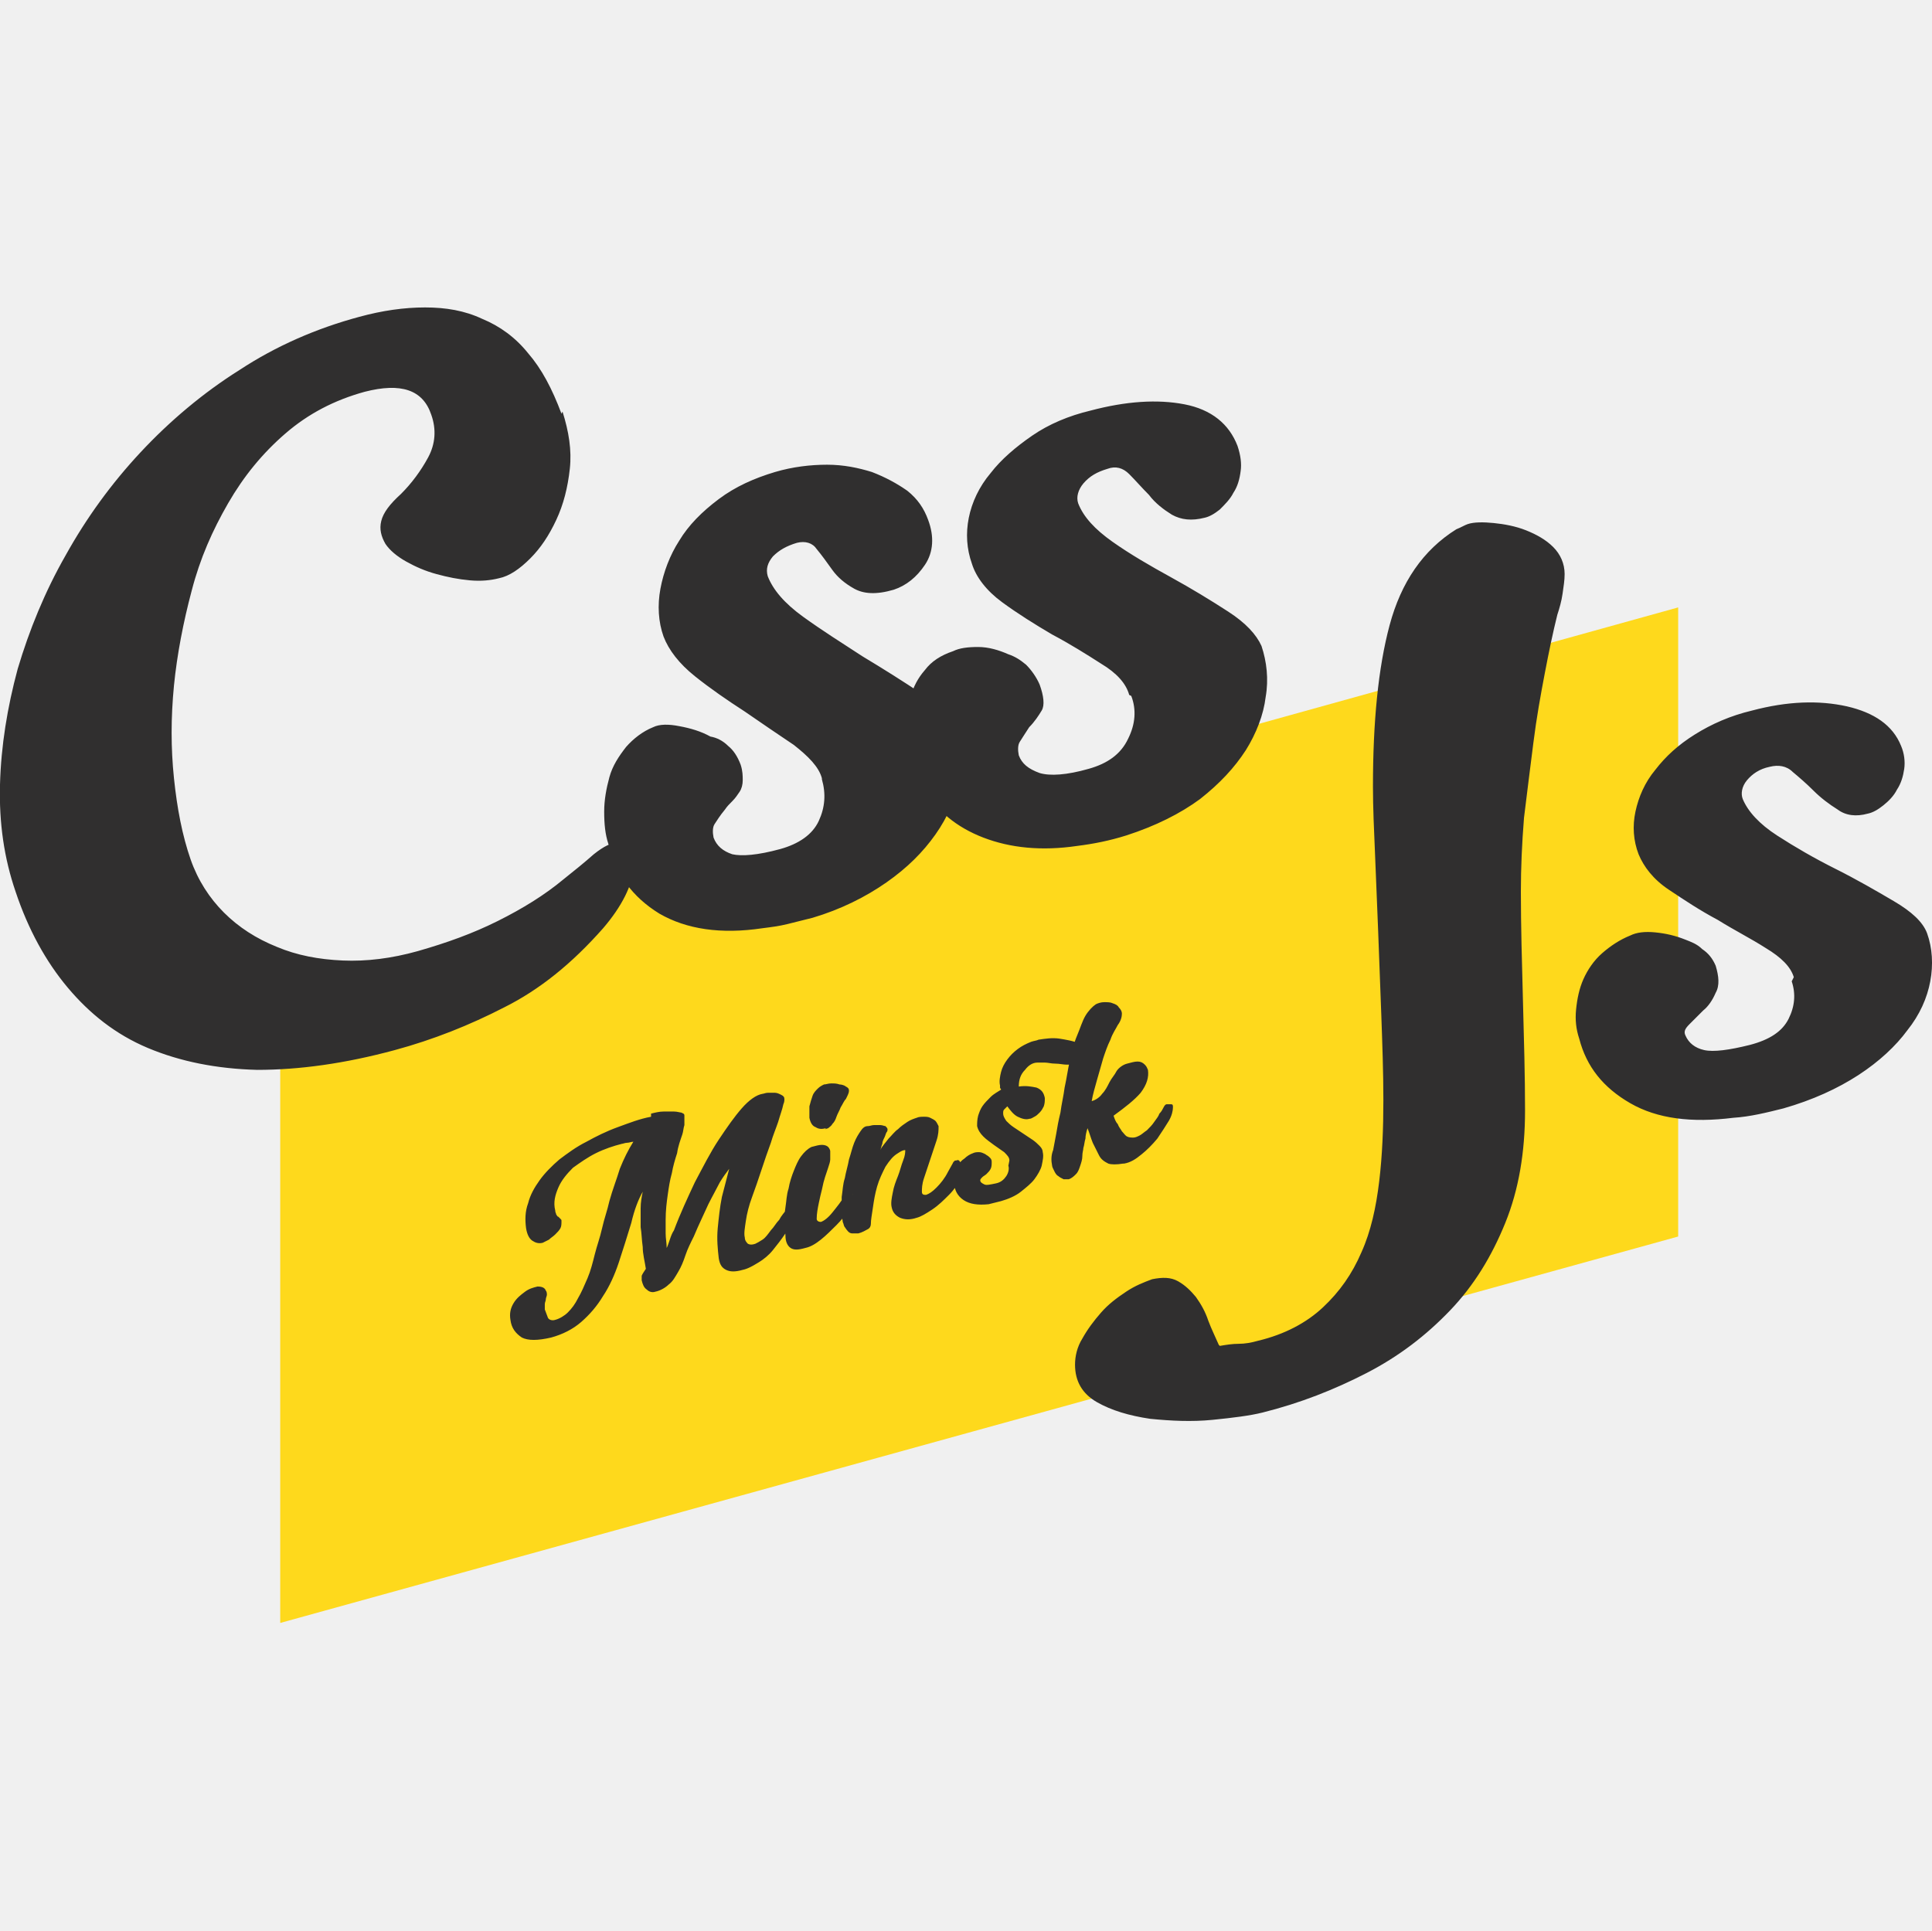
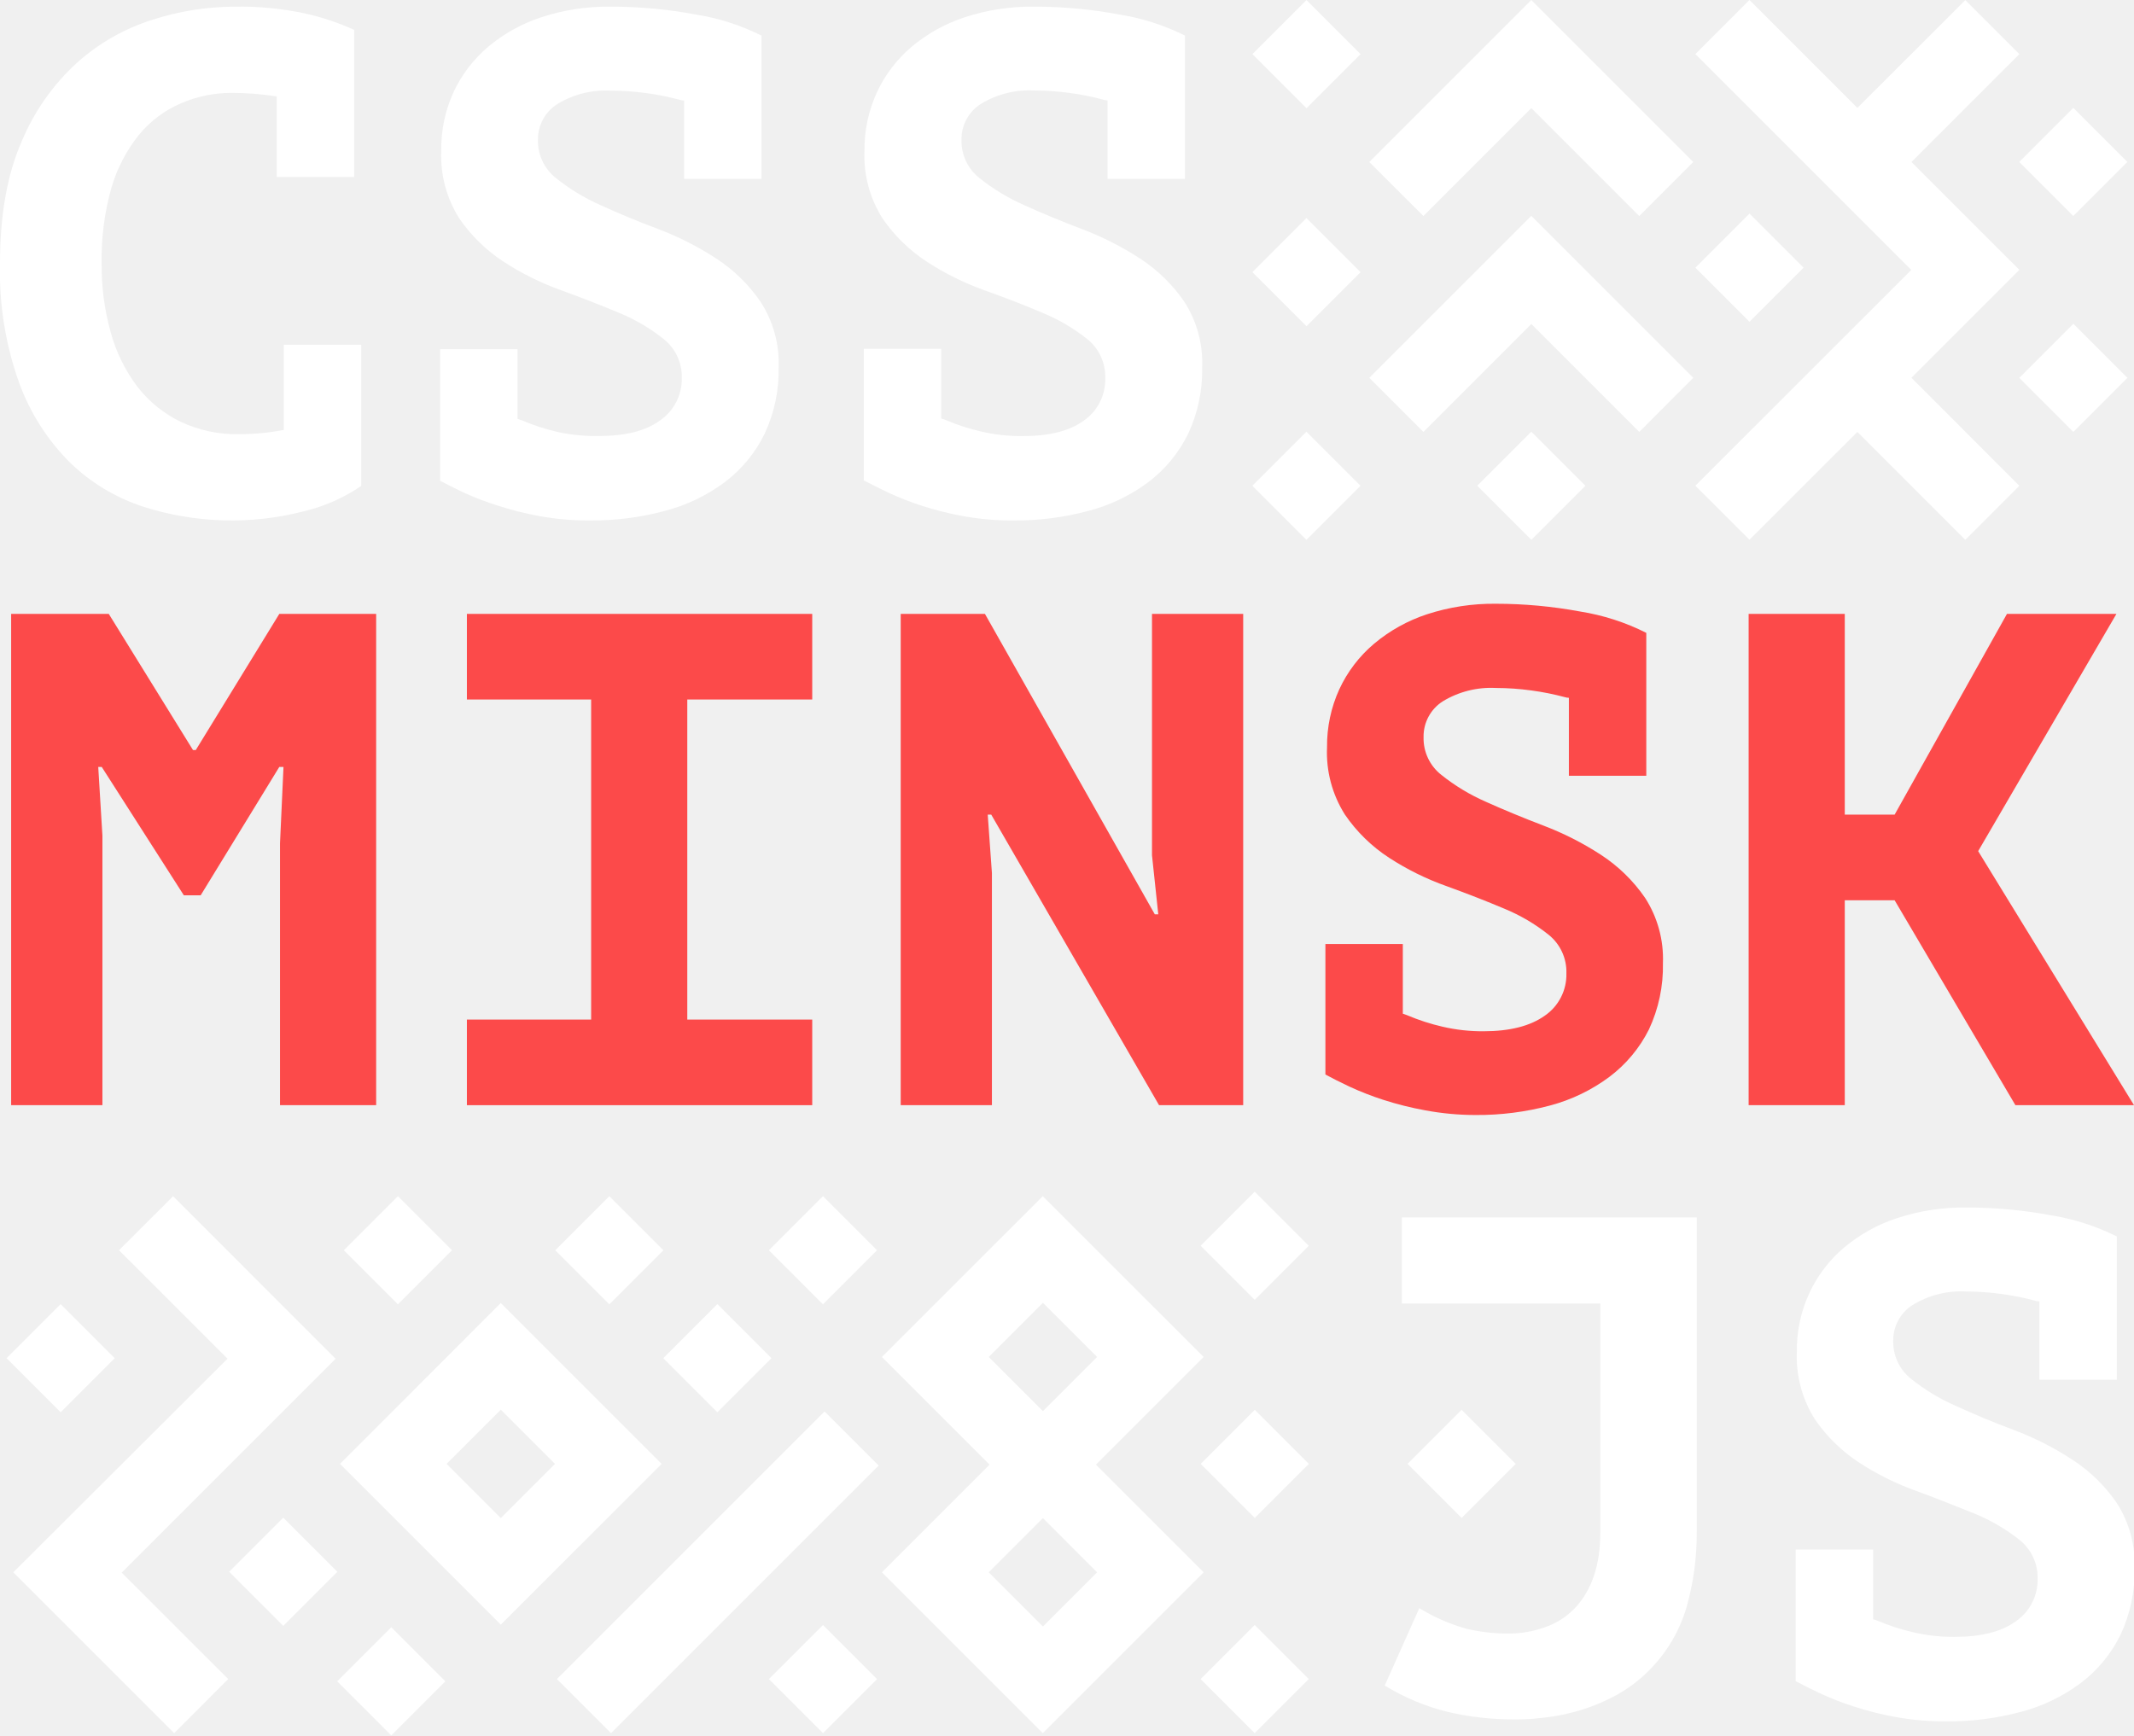
- <svg xmlns="http://www.w3.org/2000/svg" width="556.4" height="556" viewBox="0 0 556.4 378.9">
-   <path d="m81 198.3 93.6-26.1 6.6-8.4 7.2 4.5 294.9-81.9 0 181.2-402.6 111.3 0-180.9z" fill="#FED91C" />
-   <path d="m351.3 299.1c1.8-0.3 3.6-0.6 5.4-0.6 1.8 0 3.6-0.3 5.7-0.9 7.5-1.8 13.8-5.1 18.6-9.6 4.8-4.5 8.4-9.6 11.1-15.9 2.7-6 4.2-12.9 5.1-20.4 0.9-7.5 1.2-15.3 1.2-23.4 0-8.1-0.3-16.2-0.6-24.6-0.3-8.1-0.6-16.2-0.9-24-0.3-7.8-0.6-15-0.9-22.2-0.3-6.9-0.6-13.5-0.6-19.5 0-18.6 1.5-34.2 4.8-46.5 3.3-12.3 9.6-21.6 19.2-27.6 1.5-0.6 2.4-1.2 3.3-1.5 1.8-0.6 4.5-0.6 7.5-0.3 3 0.3 6.3 0.9 9.3 2.1 3 1.2 5.7 2.7 7.8 4.8 2.1 2.1 3.3 4.8 3.3 7.8 0 1.8-0.3 3.6-0.6 5.7-0.3 2.1-0.9 4.2-1.5 6-1.2 4.8-2.4 10.5-3.6 16.8-1.2 6.3-2.4 12.9-3.3 20.1-0.9 6.9-1.8 14.4-2.7 21.6-0.6 7.5-0.9 14.4-0.9 21.3 0 9.9 0.3 20.4 0.6 31.5 0.3 11.1 0.6 21.6 0.6 31.5 0 12-1.8 22.8-5.7 32.4-3.9 9.6-9 18-15.9 25.2-6.9 7.2-14.7 13.2-24 18-9.3 4.8-19.2 8.7-30 11.4-3.6 0.9-8.4 1.5-14.4 2.1-6 0.6-12 0.3-18-0.3-6-0.9-11.1-2.4-15.3-4.8-4.2-2.4-6.3-6-6.3-10.8 0-2.4 0.6-5.1 2.1-7.5 1.5-2.7 3.3-5.1 5.4-7.5 2.1-2.4 4.5-4.2 7.2-6 2.7-1.8 5.1-2.7 7.5-3.6 3-0.6 5.4-0.6 7.5 0.6 2.1 1.2 3.6 2.7 5.1 4.5 1.5 2.1 2.7 4.2 3.6 6.9 0.9 2.4 2.1 4.8 3 6.9zm165.3-106.2c-0.9-3-3.6-5.7-8.1-8.4-4.2-2.7-9-5.1-13.8-8.1-5.1-2.7-9.6-5.7-14.1-8.7-4.5-3-7.2-6.6-8.7-10.2-1.5-3.9-1.8-8.1-0.9-12.3 0.9-4.2 2.7-8.4 5.7-12 3-3.9 6.6-7.2 11.4-10.2 4.8-3 10.2-5.4 16.5-6.9 10.2-2.7 19.2-3 27.3-1.2 7.8 1.8 13.2 5.4 15.6 11.4 0.9 2.1 1.2 4.5 0.9 6.6-0.3 2.1-0.9 4.2-2.1 6-0.9 1.8-2.4 3.3-3.9 4.5-1.5 1.2-3 2.1-4.5 2.4-3.3 0.9-6.3 0.6-8.7-1.2-2.4-1.5-4.8-3.3-6.9-5.4-2.1-2.1-4.2-3.9-6-5.4-1.8-1.8-4.2-2.1-6.6-1.5-3 0.6-5.1 2.1-6.6 3.9-1.5 1.8-1.8 3.9-1.2 5.4 1.5 3.6 4.8 7.2 9.9 10.5 5.1 3.3 10.8 6.6 16.8 9.6 6 3 11.7 6.3 16.8 9.3 5.1 3 8.4 6 9.6 9.3 1.5 4.2 1.8 9 0.9 13.8-0.9 4.8-3 9.6-6.6 14.1-3.3 4.5-8.1 9-14.1 12.9-6 3.9-13.2 7.2-21.6 9.6-4.8 1.2-9.6 2.4-14.4 2.7-12 1.5-21.9 0.3-29.7-4.2-7.8-4.5-12.6-10.5-14.7-18.6-0.9-2.7-1.2-5.4-0.9-8.4 0.3-3 0.9-6 2.1-8.7 1.2-2.7 3-5.4 5.4-7.5 2.4-2.1 5.1-3.9 8.1-5.1 1.8-0.9 4.2-1.2 7.2-0.9 3 0.3 5.7 0.9 8.7 2.1 1.5 0.6 3.3 1.2 4.8 2.7 1.8 1.2 3 2.7 3.9 4.8 0.9 3 1.2 5.7 0 7.8-0.9 2.1-2.1 3.9-3.6 5.1-1.5 1.5-2.7 2.7-3.9 3.9-1.2 1.2-1.8 2.1-1.2 3.3 0.9 2.1 2.7 3.6 5.4 4.2 2.7 0.6 7.2 0 13.2-1.5 5.7-1.5 9.3-3.9 11.1-7.5 1.8-3.6 2.1-7.2 0.9-10.8zM162 30c1.8 5.7 2.7 11.1 2.1 16.5-0.6 5.4-1.8 10.2-3.9 14.7-2.1 4.5-4.5 8.1-7.5 11.1-3 3-6 5.1-9 5.7-2.4 0.6-5.1 0.9-8.4 0.6-3.3-0.3-6.3-0.9-9.6-1.8-3.3-0.9-6-2.1-8.7-3.6-2.7-1.5-4.8-3.3-6-5.1-1.2-2.1-1.8-4.2-1.2-6.6 0.6-2.4 2.4-4.8 5.7-7.8 3-3 5.7-6.6 7.8-10.5 2.1-3.9 2.4-8.1 0.9-12.3-2.4-7.2-8.7-9.3-19.2-6.6-8.7 2.4-16.2 6.3-22.8 12-6.6 5.7-12 12.3-16.5 20.1-4.5 7.8-8.1 15.9-10.5 25.2-2.4 9-4.2 18.3-5.1 27.3-0.9 9.3-0.9 18 0 26.7 0.9 8.7 2.4 16.5 4.8 23.4 2.1 6 5.4 11.1 9.6 15.3 4.2 4.2 9.3 7.5 15.3 9.9 5.7 2.4 12 3.6 18.9 3.9 6.9 0.3 14.1-0.6 21.6-2.7 8.4-2.4 15.9-5.1 23.1-8.7 7.2-3.6 13.5-7.5 18.9-12 3-2.4 6-4.8 8.7-7.2 3-2.4 5.1-3.3 6.6-3.3 2.1 0.3 3.3 0.9 3.9 1.8 0.6 0.9 0.9 2.4 1.2 4.8-0.6 5.7-3.6 11.7-9 18-9 10.2-18.3 17.7-28.5 22.8-9.9 5.1-20.4 9.3-31.5 12.3-14.4 3.9-27.6 5.7-39.6 5.7-11.7-0.3-22.2-2.4-31.5-6.3-9.3-3.9-16.8-9.9-23.1-17.4-6.3-7.5-11.4-16.8-15-27.6-3.3-9.6-4.8-19.8-4.5-30.9 0.3-11.1 2.1-22.2 5.1-33.3 3.3-11.1 7.8-22.2 13.8-32.7 6-10.8 13.2-20.7 21.6-29.7 8.4-9 18-17.1 28.5-23.7 10.5-6.9 22.2-12 34.5-15.3 6.6-1.8 12.9-2.7 18.9-2.7 6 0 11.4 0.9 16.5 3.3 5.1 2.1 9.6 5.4 13.2 9.9 3.9 4.5 6.9 10.2 9.6 17.4zm74.7 105.6c-0.9-3.3-3.9-6.3-8.1-9.6-4.5-3-9.3-6.3-14.1-9.6-5.1-3.3-9.9-6.6-14.4-10.2-4.5-3.6-7.5-7.5-9-11.4-1.5-4.2-1.8-9-0.9-13.8 0.9-4.8 2.7-9.6 5.4-13.8 2.7-4.5 6.6-8.4 11.4-12 4.8-3.6 10.2-6 16.2-7.8 5.1-1.5 10.2-2.1 15-2.1 4.8 0 9 0.9 12.9 2.1 3.9 1.5 7.2 3.3 10.2 5.4 3 2.4 4.8 5.1 6 8.4 1.8 4.8 1.5 9.3-0.9 12.9-2.4 3.6-5.4 6-9 7.2-5.1 1.5-8.7 1.2-11.4-0.3-2.7-1.5-4.8-3.3-6.3-5.4-1.5-2.1-3-4.2-4.5-6-1.2-1.8-3.3-2.4-5.7-1.8-3 0.9-5.1 2.1-6.9 3.9-1.5 1.8-2.1 3.6-1.5 5.7 1.5 3.9 4.8 7.8 10.2 11.7 5.4 3.9 11.1 7.5 17.1 11.4 6 3.6 11.7 7.2 17.1 10.8 5.4 3.6 8.4 7.2 9.6 10.5 1.5 4.5 1.8 9.6 0.9 14.7-0.9 5.1-3 10.2-6.6 15.3-3.6 5.1-8.1 9.6-14.1 13.8-6 4.2-13.2 7.8-21.3 10.2-2.4 0.6-4.8 1.2-7.2 1.8-2.4 0.6-4.8 0.9-7.2 1.2-12 1.8-21.9 0.3-29.7-4.2-7.8-4.8-12.6-11.4-14.7-20.1-0.9-2.7-1.2-5.7-1.2-9.3 0-3.3 0.6-6.6 1.5-9.9 0.9-3.3 2.7-6 4.8-8.7 2.1-2.4 4.8-4.5 7.8-5.7 1.8-0.9 4.5-0.9 7.5-0.3 3.3 0.6 6.3 1.5 9 3 1.8 0.3 3.6 1.2 5.1 2.7 1.5 1.2 2.7 3 3.6 5.4 0.6 1.8 0.6 3.3 0.6 4.5 0 1.2-0.3 2.4-0.9 3.3-0.6 0.9-1.2 1.8-2.1 2.7-0.9 0.9-1.5 1.5-2.1 2.4-1.5 1.8-2.4 3.3-3 4.2-0.6 0.9-0.6 2.4-0.3 3.9 0.9 2.4 2.7 3.9 5.4 4.8 2.7 0.6 7.2 0.3 13.8-1.5 5.4-1.5 9.3-4.2 11.1-8.1 1.8-3.9 2.1-7.8 0.9-12zm88.5-24c-0.9-3.3-3.6-6.3-8.1-9-4.2-2.7-9-5.7-14.1-8.4-5.1-3-9.9-6-14.4-9.3-4.5-3.3-7.5-7.2-8.7-11.1-1.5-4.2-1.8-8.7-0.9-13.2 0.9-4.5 3-9 6.3-12.9 3-3.9 7.2-7.5 12-10.8 4.8-3.3 10.5-5.7 16.8-7.2 10.2-2.7 19.2-3.3 27-1.8 7.8 1.5 12.9 5.7 15.3 12 0.9 2.7 1.2 5.1 0.9 7.2-0.3 2.4-0.9 4.5-2.1 6.3-0.9 1.8-2.4 3.3-3.9 4.8-1.5 1.2-3 2.1-4.5 2.4-3.6 0.9-6.6 0.6-9.3-0.9-2.4-1.5-4.8-3.3-6.6-5.7-2.1-2.1-3.9-4.2-5.7-6-1.8-1.8-3.9-2.4-6.3-1.5-3 0.9-5.1 2.1-6.9 4.2-1.5 1.8-2.1 3.9-1.5 5.7 1.5 3.9 4.8 7.5 9.9 11.1 5.1 3.6 10.8 6.9 16.8 10.2 6 3.3 11.4 6.6 16.5 9.9 5.1 3.3 8.1 6.6 9.6 9.9 1.5 4.5 2.1 9.6 1.2 14.7-0.6 5.1-2.7 10.5-5.7 15.3-3.3 5.1-7.5 9.6-13.2 14.1-5.7 4.2-12.9 7.8-21.3 10.5-4.8 1.5-9.3 2.4-14.1 3-10.2 1.5-19.2 0.6-27-2.4-7.8-3-13.5-7.8-16.8-13.8-1.8-3-3-6-3.9-9-0.9-2.7-1.2-5.7-1.5-8.7 0-3 0.3-6.3 1.2-9 0.9-3 2.1-5.4 4.2-7.8 1.8-2.4 4.5-4.2 8.1-5.4 1.8-0.9 4.2-1.2 7.2-1.2 3 0 6 0.9 8.7 2.1 1.8 0.6 3.3 1.5 5.1 3 1.5 1.5 3 3.6 3.9 5.7 1.2 3.3 1.5 6 0.6 7.5-0.9 1.5-2.1 3.3-3.6 4.8-1.2 1.8-2.1 3.3-2.7 4.2-0.6 0.9-0.6 2.4-0.3 3.9 0.9 2.4 2.7 3.9 6 5.1 3 0.9 7.8 0.6 14.1-1.2 5.4-1.5 9.3-4.2 11.4-8.7 2.1-4.2 2.4-8.4 0.9-12.3zm-137.7 120.6c1.2-0.3 2.4-0.6 3.6-0.6 1.2 0 2.1 0 3 0 0.9 0 1.8 0.3 2.1 0.3 0.6 0.3 0.9 0.3 0.9 0.9 0 0.9 0 1.8 0 2.7-0.3 0.9-0.3 1.8-0.6 2.7-0.6 1.8-1.2 3.3-1.5 5.4-0.6 1.8-1.2 3.9-1.5 5.7-0.6 2.1-0.9 4.2-1.2 6.3-0.3 2.1-0.6 4.5-0.6 7.2 0 1.2 0 2.7 0 3.9 0 1.5 0.3 2.7 0.3 4.2 0.3-0.6 0.6-1.5 0.9-2.4 0.3-0.9 0.6-1.8 1.2-2.7 1.8-4.8 3.9-9.3 6-13.8 2.4-4.5 4.5-8.7 6.9-12.3 2.4-3.6 4.5-6.6 6.6-9 2.1-2.4 4.2-3.9 6-4.2 0.3 0 0.9-0.3 1.5-0.3 0.6 0 1.5 0 2.1 0 0.6 0 1.2 0.3 1.8 0.6 0.6 0.3 0.9 0.6 0.9 1.2 0 0.3 0 0.9-0.3 1.5-0.3 1.5-0.9 3-1.5 5.1-0.6 1.8-1.5 3.9-2.1 6-0.9 2.4-1.8 5.1-2.7 7.8-0.9 2.7-1.8 5.4-2.7 7.8-0.9 2.4-1.5 4.8-1.8 6.9-0.3 2.1-0.6 3.6-0.3 4.8 0 0.9 0.6 1.5 0.9 1.8 0.6 0.3 1.2 0.3 2.1 0 0.6-0.3 1.2-0.6 2.1-1.2 0.9-0.6 1.5-1.5 2.4-2.7 0.9-0.9 1.5-2.1 2.4-3 0.6-1.2 1.5-2.1 2.1-3 0.6-0.9 0.9-1.2 1.5-1.2 0.6 0 0.9 0.3 0.9 0.6 0 0.3 0 0.6 0 1.2 0 0.3 0 0.9-0.3 1.2-0.6 1.8-1.5 3.6-2.4 5.1-1.2 1.8-2.4 3.3-3.6 4.8-1.2 1.5-2.7 2.7-4.2 3.6-1.5 0.9-3 1.8-4.5 2.1-2.1 0.6-3.6 0.6-4.8 0-1.2-0.6-1.8-1.5-2.1-3.3-0.3-2.7-0.6-5.4-0.3-8.7 0.3-3 0.6-6 1.2-9l2.1-8.1c-0.9 1.2-1.8 2.4-2.7 3.9-0.9 1.8-2.1 3.9-3.3 6.3-1.2 2.7-2.7 5.7-4.2 9.3-0.9 1.8-1.8 3.6-2.4 5.4-0.6 1.8-1.2 3.3-2.1 4.8-0.9 1.5-1.5 2.7-2.7 3.6-0.9 0.9-2.4 1.8-3.9 2.1-0.9 0.3-1.8 0-2.4-0.6-0.9-0.6-1.2-1.5-1.5-2.7 0-0.6 0-0.9 0-1.2 0-0.3 0.6-1.2 1.2-2.1-0.3-2.1-0.9-4.2-0.9-6.3-0.3-2.1-0.3-3.9-0.6-5.7 0-2.1 0-3.9 0-5.4 0-1.8 0.3-3.3 0.6-4.8-1.2 2.1-2.4 5.1-3.3 9-1.2 3.9-2.4 7.8-3.6 11.4-1.2 3.6-2.7 6.9-4.5 9.6-1.8 3-3.9 5.4-6.3 7.5-2.4 2.1-5.4 3.6-8.7 4.5-3.9 0.9-6.6 0.9-8.4 0-1.8-1.2-3-2.7-3.3-5.1-0.3-1.8 0-3.3 0.9-4.8 0.9-1.5 2.1-2.4 3.3-3.3 1.2-0.9 2.4-1.2 3.6-1.5 1.2 0 2.1 0.3 2.4 1.2 0.3 0.3 0.3 0.9 0.3 1.2 0 0.3-0.3 0.9-0.3 1.2 0 0.6-0.3 0.9-0.3 1.5 0 0.6 0 0.9 0 1.5 0.3 0.9 0.6 1.5 0.9 2.4 0.3 0.6 1.2 0.9 2.1 0.6 1.2-0.3 2.7-1.2 3.6-2.1 1.2-1.2 2.1-2.4 3-4.2 0.9-1.5 1.8-3.6 2.7-5.7 0.9-2.1 1.5-4.5 2.1-6.9 0.6-2.4 1.5-4.8 2.1-7.5 0.6-2.7 1.5-5.1 2.1-7.8 0.9-3.3 2.1-6.3 3-9.3 1.2-3 2.4-5.4 3.9-7.8-0.6 0-1.2 0.3-1.8 0.3-0.6 0-1.2 0.3-1.5 0.3-2.4 0.6-5.1 1.5-7.5 2.7-2.4 1.2-4.5 2.7-6.6 4.2-1.8 1.8-3.3 3.6-4.2 5.7-0.9 2.1-1.5 4.2-0.9 6.6 0 0.6 0.3 0.9 0.3 1.2 0.3 0.3 0.3 0.6 0.6 0.6 0.3 0.3 0.3 0.3 0.6 0.6 0.3 0.3 0.3 0.3 0.3 0.6 0 0.9 0 1.5-0.3 2.1-0.3 0.6-0.9 1.2-1.5 1.8-0.6 0.6-1.2 0.9-1.8 1.5-0.6 0.3-1.2 0.6-1.8 0.9-1.2 0.3-2.1 0-3-0.6-0.9-0.6-1.5-1.8-1.8-3.6-0.3-2.4-0.3-4.8 0.6-7.2 0.6-2.4 1.8-4.5 3.3-6.6 1.5-2.1 3.6-4.2 5.7-6 2.4-1.8 4.8-3.6 7.8-5.1 2.7-1.5 5.7-3 9-4.2 3.3-1.2 6.3-2.4 9.6-3zm58.2 23.1c0 1.2-0.3 2.4-1.2 4.2-0.9 1.8-2.1 3.3-3.6 4.8-1.5 1.5-3 3-4.5 4.2-1.5 1.2-3 2.1-4.5 2.4-2.1 0.6-3.3 0.6-4.2 0-0.9-0.6-1.5-1.8-1.5-3.6 0-0.9-0.3-2.1-0.3-3.3 0-1.5 0-3 0.3-4.8 0.3-1.8 0.3-3.6 0.9-5.4 0.3-1.8 0.9-3.6 1.5-5.1 0.6-1.5 1.2-3 2.1-4.2 0.9-1.2 1.8-2.1 3-2.7 1.2-0.3 2.1-0.6 3-0.6 0.9 0 1.5 0.3 1.8 0.6 0.3 0.3 0.6 0.9 0.6 1.2 0 0.9 0 1.8 0 2.4 0 0.6-0.3 1.5-0.6 2.4-0.3 0.9-0.6 1.8-0.9 2.7-0.3 0.9-0.6 2.1-0.9 3.6-0.3 1.2-0.6 2.4-0.9 3.9-0.3 1.5-0.6 3-0.6 4.5 0 0.6 0.6 0.9 1.2 0.9 0.9-0.3 2.1-1.2 3.3-2.7 1.2-1.5 2.7-3.3 3.9-5.4 0-0.3 0.3-0.3 0.3-0.6 0.3-0.3 0.3-0.3 0.3-0.3 0.3 0 0.6 0 0.9 0.3 0.3 0.3 0.6 0.6 0.6 0.9zm-7.8-18.9c-1.2 0.3-2.1 0.3-3-0.3-0.9-0.3-1.5-1.2-1.8-2.7 0-1.2 0-2.4 0-3.3 0.3-1.2 0.6-2.1 0.9-3 0.3-0.9 0.9-1.5 1.5-2.1 0.6-0.6 1.2-0.9 1.8-1.2 0.6 0 1.2-0.3 2.1-0.3 0.9 0 1.5 0 2.4 0.3 0.6 0 1.5 0.3 1.8 0.6 0.6 0.3 0.9 0.6 0.9 1.2 0 0.6-0.3 1.2-0.9 2.4-0.6 0.6-0.9 1.5-1.5 2.4-0.3 0.9-0.9 1.8-1.2 2.7-0.3 0.9-0.6 1.5-1.2 2.1-0.3 0.6-0.9 0.9-1.2 1.2l-0.9 0.3zm40.5 10.5c0 1.2-0.6 2.4-1.5 3.9-0.9 1.5-2.1 3.3-3.6 4.8-1.5 1.5-3 3-4.8 4.2-1.8 1.2-3.3 2.1-4.5 2.4-1.8 0.6-3.3 0.6-4.8 0-1.2-0.6-2.1-1.5-2.4-3-0.3-1.2 0-2.7 0.3-4.2 0.3-1.8 0.9-3.3 1.5-4.8 0.6-1.5 0.9-3 1.5-4.5 0.6-1.5 0.6-2.4 0.6-3-0.6 0-1.2 0.3-2.1 0.9-1.5 0.9-2.4 2.1-3.6 3.9-0.9 1.8-1.8 3.6-2.4 5.7-0.6 2.1-0.9 3.9-1.2 6-0.3 2.1-0.6 3.6-0.6 4.8 0 0.6-0.3 1.2-0.9 1.5-0.6 0.3-1.5 0.9-2.7 1.2-0.3 0-0.9 0-1.8 0-0.9 0-1.5-0.9-2.1-1.8-0.3-0.3-0.3-0.9-0.6-1.5 0-0.6-0.3-1.2-0.3-2.1l0 0c0-1.5 0-3.3 0-5.1 0.3-1.8 0.3-3.6 0.9-5.4 0.3-1.8 0.9-3.6 1.2-5.4 0.6-1.8 0.9-3.3 1.5-4.8 0.6-1.5 1.2-2.4 1.8-3.3 0.6-0.9 1.2-1.5 2.1-1.5 0.6 0 1.2-0.3 1.8-0.3 0.6 0 1.2 0 1.8 0 0.6 0 1.2 0.3 1.5 0.3 0.3 0.3 0.6 0.6 0.6 0.9 0 0.3 0 0.6-0.3 0.9-0.3 0.6-0.3 0.9-0.6 1.5-0.3 0.6-0.6 1.2-0.6 1.8-0.3 0.6-0.3 1.2-0.6 1.8 0.6-1.2 1.5-2.1 2.4-3.3 0.9-0.9 1.8-2.1 2.7-2.7 0.9-0.9 1.8-1.5 2.7-2.1 0.9-0.6 1.8-0.9 2.7-1.2 0.6-0.3 1.5-0.3 2.1-0.3 0.6 0 1.2 0 1.8 0.3 0.6 0.3 1.2 0.6 1.5 0.9 0.3 0.3 0.6 0.9 0.9 1.5 0 1.2 0 2.4-0.6 4.2-0.6 1.8-1.2 3.6-1.8 5.4-0.6 1.8-1.2 3.6-1.8 5.4-0.6 1.8-0.6 3-0.6 3.9 0 0.9 0.6 0.9 1.2 0.9 0.9-0.3 1.8-0.9 3-2.1 1.2-1.2 2.4-2.7 3.3-4.5l1.5-2.7c0 0 0-0.3 0.3-0.3 0-0.3 0.3-0.3 0.6-0.3 0.6-0.3 0.9 0 1.2 0.6 0.3 0.6 0.6 0.9 0.6 1.5zm12.3-1.2c0-0.9-0.6-1.5-1.5-2.4-0.9-0.6-2.1-1.5-3-2.1-1.2-0.9-2.1-1.5-3-2.4-0.9-0.9-1.5-1.8-1.8-3 0-0.9 0-1.8 0.3-3 0.3-0.9 0.6-1.8 1.2-2.7 0.6-0.9 1.5-1.8 2.4-2.7 0.9-0.9 2.1-1.5 3-2.1 0-0.3-0.3-0.3-0.3-0.6 0-0.3 0-0.3 0-0.6-0.3-1.2 0-2.7 0.3-3.9 0.3-1.2 0.9-2.4 1.8-3.6 0.9-1.2 1.8-2.1 3-3 1.2-0.9 2.4-1.5 3.9-2.1 0.9-0.3 1.5-0.3 2.1-0.6 2.1-0.3 3.9-0.6 6-0.3 1.8 0.3 3.9 0.6 6 1.5l-0.6 2.7-0.6 3.3c-0.9 0-1.8 0-2.7 0-0.9 0-2.1-0.3-3.3-0.3-1.2 0-2.1-0.3-3-0.3-0.9 0-1.5 0-2.1 0-1.5 0-2.7 0.9-3.6 2.1-1.2 1.2-1.8 2.7-1.8 4.8 2.1-0.3 3.6 0 5.1 0.3 1.5 0.6 2.1 1.5 2.4 3 0 0.9 0 1.5-0.3 2.4-0.3 0.6-0.6 1.2-1.2 1.8-0.6 0.6-0.9 0.9-1.5 1.2-0.6 0.3-0.9 0.6-1.5 0.6-0.9 0.3-2.1 0-3.3-0.6-1.2-0.6-2.1-1.8-3-3-0.3 0.3-0.6 0.6-0.9 0.9-0.3 0.3-0.3 0.6-0.3 1.2 0 0.6 0.3 1.2 0.9 2.1 0.6 0.6 1.2 1.2 2.1 1.8 0.9 0.6 1.8 1.2 2.7 1.8 0.9 0.6 1.8 1.2 2.7 1.8 0.9 0.6 1.5 1.2 2.1 1.8 0.6 0.6 0.9 1.2 0.9 1.8 0.3 1.2 0 2.4-0.3 3.9-0.3 1.2-1.2 2.7-2.1 3.9-0.9 1.2-2.4 2.4-3.9 3.6-1.5 1.2-3.6 2.1-5.7 2.7-1.2 0.3-2.4 0.6-3.6 0.9-3 0.3-5.4 0-7.2-1.2-1.8-1.2-2.7-3-2.7-5.1 0-0.6 0-1.5 0.3-2.4 0.3-0.9 0.6-1.8 0.9-2.4 0.3-0.9 0.9-1.5 1.8-2.1 0.6-0.6 1.5-1.2 2.4-1.5 0.6-0.3 1.2-0.3 1.8-0.3 0.6 0 1.2 0.3 1.8 0.6 0.3 0.3 0.6 0.3 1.2 0.9 0.3 0.3 0.6 0.6 0.6 1.2 0 0.9 0 1.5-0.3 2.1-0.3 0.6-0.6 0.9-1.2 1.5-0.3 0.3-0.9 0.6-1.2 0.9-0.3 0.3-0.6 0.6-0.6 0.9 0 0.6 0.6 0.9 1.2 1.2 0.6 0.3 1.8 0 3.3-0.3 1.5-0.3 2.4-1.2 3-2.1 0.6-0.9 0.9-2.1 0.6-3zm32.7 0.9c-1.8 0.3-3.3 0.3-4.2 0-1.2-0.6-2.1-1.2-2.7-2.4-0.6-1.2-1.2-2.4-1.8-3.6-0.6-1.5-0.9-2.7-1.5-4.2-0.3 0.9-0.6 2.1-0.6 3-0.3 0.9-0.3 1.8-0.6 2.7 0 0.6-0.3 1.2-0.3 2.4 0 0.9-0.3 1.8-0.6 2.7-0.3 0.9-0.6 1.8-1.2 2.4-0.6 0.6-1.2 1.2-2.1 1.5-0.6 0-0.9 0-1.5 0-0.6-0.3-1.2-0.6-1.5-0.9-0.6-0.3-0.9-0.9-1.2-1.5-0.3-0.6-0.6-1.2-0.6-1.5-0.3-1.5-0.3-3 0.3-4.5 0.3-1.5 0.6-3.3 0.9-4.8 0.3-1.8 0.6-3.6 1.2-6 0.3-2.4 0.9-4.8 1.2-7.2 0.6-2.7 0.9-5.1 1.5-7.8 0.6-2.7 1.2-5.1 2.1-7.2 0.9-2.1 1.5-4.2 2.4-5.7 0.9-1.5 2.1-2.7 3-3.3 0.6-0.3 1.5-0.6 2.4-0.6 0.9 0 1.8 0 2.4 0.3 0.9 0.3 1.5 0.6 1.8 1.2 0.6 0.6 0.9 1.2 0.9 1.8 0 0.9-0.3 2.1-1.2 3.3-0.6 1.2-1.5 2.4-2.1 4.2-0.9 1.8-1.5 3.6-2.1 5.4-0.6 2.1-1.2 4.2-1.8 6.3-0.6 2.1-1.2 4.2-1.5 6 1.2-0.3 2.4-1.2 3-2.1 0.9-0.9 1.5-2.1 2.1-3.3 0.6-1.2 1.5-2.1 2.1-3.3 0.6-0.9 1.8-1.8 3-2.1 1.2-0.3 2.1-0.6 3-0.6 0.9 0 1.5 0.3 2.1 0.9 0.6 0.6 0.6 0.9 0.9 1.5 0.3 2.1-0.3 4.2-2.1 6.6-1.8 2.1-4.5 4.2-7.8 6.6 0.3 0.9 0.6 1.8 1.2 2.4 0.3 0.9 0.9 1.5 1.2 2.1 0.6 0.6 0.9 1.2 1.5 1.5 0.6 0.3 1.2 0.3 1.8 0.3 0.6 0 1.2-0.3 1.8-0.6 0.6-0.3 1.2-0.9 2.1-1.5 0.9-0.9 1.5-1.5 2.1-2.4 0.6-0.9 1.2-1.5 1.5-2.4 0.6-0.6 0.9-1.2 1.2-1.8 0.3-0.6 0.6-0.9 0.9-0.9 0.3 0 0.9 0 1.2 0 0.6 0 0.6 0.3 0.6 0.9 0 0.9-0.3 2.4-1.2 3.9-0.9 1.5-2.1 3.3-3.3 5.1-1.5 1.8-3 3.3-4.5 4.5-1.8 1.5-3.3 2.4-5.1 2.7z" fill="#302F2F" />
+ <svg xmlns="http://www.w3.org/2000/svg" viewBox="0 0 275.66 224.2">
+   <defs>
+     <style>.cls-1{fill:#fff;}.cls-2{fill:#fc4a4a;}</style>
+   </defs>
+   <g id="Layer_2" data-name="Layer 2">
+     <g id="Layer_1-2" data-name="Layer 1">
+       <path class="cls-1" d="M9,59.72a24.47,24.47,0,0,0,9.53,5.75,37.43,37.43,0,0,0,20.7.59,22.38,22.38,0,0,0,7.43-3.28V44.54h-10v11a30.28,30.28,0,0,1-5.84.55,16.84,16.84,0,0,1-7.48-1.6A15.64,15.64,0,0,1,17.78,50a20.56,20.56,0,0,1-3.46-7,31.89,31.89,0,0,1-1.19-9,33.52,33.52,0,0,1,1.28-9.8A19.66,19.66,0,0,1,18,17.36a14.28,14.28,0,0,1,5.34-4A16.5,16.5,0,0,1,29.91,12a37.13,37.13,0,0,1,5.84.46v10.4h10v-19a32,32,0,0,0-6.25-2.1A40,40,0,0,0,30.28.86,35,35,0,0,0,19.7,2.55,26.58,26.58,0,0,0,9.94,8.11,28.81,28.81,0,0,0,2.78,18.32Q0,24.67,0,34.05A42.59,42.59,0,0,0,2.46,49.42,28.27,28.27,0,0,0,9,59.72Z" />
+       <path class="cls-1" d="M64.33,65.33A42.83,42.83,0,0,0,69.8,66.7a36,36,0,0,0,6.43.54A36.32,36.32,0,0,0,85.9,66a22.43,22.43,0,0,0,7.75-3.73,17.47,17.47,0,0,0,5.11-6.21,19.29,19.29,0,0,0,1.82-8.61A14.52,14.52,0,0,0,98.25,39a20.44,20.44,0,0,0-5.74-5.61A39.44,39.44,0,0,0,85,29.58c-2.7-1-5.2-2.06-7.47-3.1A25.82,25.82,0,0,1,71.81,23a6.1,6.1,0,0,1-2.32-4.93A5.39,5.39,0,0,1,72,13.44a12,12,0,0,1,6.89-1.73,34.21,34.21,0,0,1,4.6.32,32.48,32.48,0,0,1,4.33.87,1.81,1.81,0,0,0,.55.09V23.11h10V4.6a29.47,29.47,0,0,0-8.57-2.74,59.45,59.45,0,0,0-10.94-1,27.68,27.68,0,0,0-8.94,1.37,20.69,20.69,0,0,0-6.88,3.83,17.17,17.17,0,0,0-4.47,5.88A17.49,17.49,0,0,0,57,19.46a15.13,15.13,0,0,0,2.33,8.76,20.54,20.54,0,0,0,5.74,5.6,35.46,35.46,0,0,0,7.48,3.7Q76.6,39,80,40.43a23.57,23.57,0,0,1,5.74,3.38,6.19,6.19,0,0,1,2.33,5,6.48,6.48,0,0,1-2.83,5.52c-1.88,1.37-4.53,2-7.93,2A22.94,22.94,0,0,1,72,55.8a27.57,27.57,0,0,1-4.6-1.5l-.55-.19v-9h-10v17c.79.42,1.82.94,3.1,1.55A37.85,37.85,0,0,0,64.33,65.33Z" />
+       <path class="cls-1" d="M119.05,65.33a42.41,42.41,0,0,0,5.47,1.37,35.79,35.79,0,0,0,6.43.54A36.3,36.3,0,0,0,140.61,66a22.35,22.35,0,0,0,7.75-3.73,17.47,17.47,0,0,0,5.11-6.21,19.29,19.29,0,0,0,1.82-8.61A14.59,14.59,0,0,0,153,39a20.61,20.61,0,0,0-5.75-5.61,39.65,39.65,0,0,0-7.47-3.79q-4.06-1.54-7.48-3.1A25.82,25.82,0,0,1,126.52,23a6.1,6.1,0,0,1-2.32-4.93,5.38,5.38,0,0,1,2.51-4.65,12,12,0,0,1,6.88-1.73,34.09,34.09,0,0,1,4.6.32,32.64,32.64,0,0,1,4.34.87,1.7,1.7,0,0,0,.54.09V23.11h10V4.6a29.36,29.36,0,0,0-8.57-2.74,59.37,59.37,0,0,0-10.94-1,27.68,27.68,0,0,0-8.94,1.37,20.69,20.69,0,0,0-6.88,3.83,17.17,17.17,0,0,0-4.47,5.88,17.63,17.63,0,0,0-1.6,7.52A15.13,15.13,0,0,0,114,28.22a20.67,20.67,0,0,0,5.74,5.6,36,36,0,0,0,7.48,3.7q4.06,1.45,7.48,2.91a23.64,23.64,0,0,1,5.75,3.38,6.21,6.21,0,0,1,2.32,5A6.46,6.46,0,0,1,140,54.34c-1.88,1.37-4.53,2-7.93,2a22.85,22.85,0,0,1-5.33-.59,27.39,27.39,0,0,1-4.61-1.5l-.55-.19v-9h-10v17c.79.42,1.83.94,3.1,1.55A37.36,37.36,0,0,0,119.05,65.33Z" />
+       <polygon class="cls-2" points="25.29 96.9 24.93 96.9 14.05 79.31 1.44 79.31 1.44 142.78 13.23 142.78 13.23 107.96 12.69 99.08 13.14 99.08 23.75 115.67 25.92 115.67 36.08 99.08 36.62 99.08 36.17 108.96 36.17 142.78 48.59 142.78 48.59 79.31 36.08 79.31 25.29 96.9" />
+       <polygon class="cls-2" points="60.31 90.37 76.36 90.37 76.36 131.72 60.31 131.72 60.31 142.78 104.92 142.78 104.92 131.72 88.78 131.72 88.78 90.37 104.92 90.37 104.92 79.31 60.31 79.31 60.31 90.37" />
+       <polygon class="cls-2" points="149.72 142.78 160.59 142.78 160.59 79.31 148.81 79.31 148.81 110.5 149.62 118.12 149.17 118.12 127.23 79.31 116.35 79.31 116.35 142.78 128.13 142.78 128.13 112.77 127.59 105.24 128.04 105.24 149.72 142.78" />
+       <path class="cls-2" d="M190.59,144.05a36.28,36.28,0,0,0,9.61-1.22,22.48,22.48,0,0,0,7.71-3.72A17.41,17.41,0,0,0,213,133a19.27,19.27,0,0,0,1.81-8.57,14.55,14.55,0,0,0-2.31-8.44,20.5,20.5,0,0,0-5.72-5.57,38.93,38.93,0,0,0-7.43-3.77q-4-1.53-7.44-3.08a25.71,25.71,0,0,1-5.71-3.45,6,6,0,0,1-2.31-4.89,5.37,5.37,0,0,1,2.49-4.63,12,12,0,0,1,6.85-1.72,33.92,33.92,0,0,1,4.58.32,34.58,34.58,0,0,1,4.31.86,1.7,1.7,0,0,0,.54.09v10.07h10V81.76A29.13,29.13,0,0,0,204.1,79a59.67,59.67,0,0,0-10.88-1,27.64,27.64,0,0,0-8.89,1.36,20.63,20.63,0,0,0-6.84,3.81A17.12,17.12,0,0,0,173,89.06a17.59,17.59,0,0,0-1.58,7.48,15,15,0,0,0,2.31,8.7,20.36,20.36,0,0,0,5.71,5.58,35.29,35.29,0,0,0,7.44,3.67q4,1.45,7.43,2.9a23.58,23.58,0,0,1,5.72,3.36,6.15,6.15,0,0,1,2.31,5,6.43,6.43,0,0,1-2.81,5.48q-2.82,2-7.89,2a22.68,22.68,0,0,1-5.31-.59,27.33,27.33,0,0,1-4.58-1.49l-.54-.19v-9h-10v16.86c.78.43,1.81.94,3.08,1.55a38.62,38.62,0,0,0,4.4,1.72,42,42,0,0,0,5.44,1.36A35.42,35.42,0,0,0,190.59,144.05Z" />
+       <polygon class="cls-2" points="238.3 116.31 244.74 116.31 260.34 142.78 275.66 142.78 255.53 109.96 273.39 79.31 259.25 79.31 244.74 105.24 238.3 105.24 238.3 79.31 225.88 79.31 225.88 142.78 238.3 142.78 238.3 116.31" />
+       <path class="cls-1" d="M181.09,168.4h25.63V198q0,6.19-3.2,9.67a9.72,9.72,0,0,1-4.05,2.59,13.71,13.71,0,0,1-4.34.78,23.41,23.41,0,0,1-5.79-.64,24.2,24.2,0,0,1-6-2.64l-4.47,10a28.82,28.82,0,0,0,8.21,3.42,37.11,37.11,0,0,0,8.48.95c.91,0,2.07,0,3.47-.18a25.35,25.35,0,0,0,4.46-.82,24.94,24.94,0,0,0,4.88-1.91,18.59,18.59,0,0,0,4.7-3.47,19.21,19.21,0,0,0,4.79-8.11,35,35,0,0,0,1.32-9.76V157.28H181.09Z" />
+       <path class="cls-1" d="M267.59,188.51a38.84,38.84,0,0,0-7.48-3.78c-2.7-1-5.2-2.07-7.47-3.1a25.83,25.83,0,0,1-5.75-3.47,6.09,6.09,0,0,1-2.33-4.92,5.38,5.38,0,0,1,2.51-4.65,11.93,11.93,0,0,1,6.89-1.74,34.21,34.21,0,0,1,4.6.32,36,36,0,0,1,4.33.87,1.81,1.81,0,0,0,.55.09v10.12h10V159.74A29.49,29.49,0,0,0,264.9,157,59.45,59.45,0,0,0,254,156a27.68,27.68,0,0,0-8.94,1.37,20.59,20.59,0,0,0-6.88,3.83,17.17,17.17,0,0,0-4.47,5.88,17.5,17.5,0,0,0-1.6,7.53,15.12,15.12,0,0,0,2.33,8.75,20.58,20.58,0,0,0,5.74,5.61,35.43,35.43,0,0,0,7.48,3.69c2.7,1,5.2,2,7.48,2.92a23.56,23.56,0,0,1,5.74,3.37,6.2,6.2,0,0,1,2.33,5,6.5,6.5,0,0,1-2.83,5.52c-1.88,1.36-4.53,2-7.93,2a22.87,22.87,0,0,1-5.34-.6,26.68,26.68,0,0,1-4.6-1.5l-.55-.18v-9h-10v17c.79.43,1.82.95,3.1,1.55a36.16,36.16,0,0,0,4.42,1.73,41.22,41.22,0,0,0,5.47,1.37,35.92,35.92,0,0,0,6.43.55,36.32,36.32,0,0,0,9.67-1.23,22.45,22.45,0,0,0,7.75-3.74,17.43,17.43,0,0,0,5.11-6.2,19.33,19.33,0,0,0,1.82-8.62,14.52,14.52,0,0,0-2.33-8.48A20.44,20.44,0,0,0,267.59,188.51Z" />
+       <rect class="cls-1" x="163.82" y="2.05" width="9.88" height="9.88" transform="translate(44.49 121.38) rotate(-45)" />
+       <rect class="cls-1" x="2.89" y="170.53" width="9.88" height="9.88" transform="translate(-121.78 56.93) rotate(-45)" />
+       <rect class="cls-1" x="46.47" y="156.58" width="9.88" height="9.88" transform="translate(-99.16 83.66) rotate(-45)" />
+       <rect class="cls-1" x="45.6" y="212.28" width="9.88" height="9.88" transform="translate(-138.79 99.35) rotate(-45)" />
+       <rect class="cls-1" x="31.65" y="198.12" width="9.88" height="9.88" transform="translate(-132.87 85.35) rotate(-45)" />
+       <rect class="cls-1" x="101.37" y="156.58" width="9.88" height="9.88" transform="translate(-83.08 122.48) rotate(-45)" />
+       <rect class="cls-1" x="87.72" y="170.53" width="9.88" height="9.88" transform="translate(-96.93 116.91) rotate(-45)" />
+       <rect class="cls-1" x="73.77" y="156.58" width="9.88" height="9.88" transform="translate(-91.16 102.97) rotate(-45)" />
+       <rect class="cls-1" x="101.37" y="211.98" width="9.88" height="9.88" transform="translate(-122.25 138.71) rotate(-45)" />
+       <path class="cls-1" d="M64.69,168.34,43.92,189.12l20.77,20.77,20.78-20.77Zm-7,20.78,7-7,7,7-7,7Z" />
+       <path class="cls-1" d="M141.57,189.22l13.91-13.91L134.7,154.54l-20.78,20.77,13.91,13.91-13.91,13.91,20.78,20.78,20.78-20.78Zm-13.85-13.91,7-7,7,7-7,7Zm0,27.82,7-7,7,7-7,7Z" />
+       <polygon class="cls-1" points="43.35 175.54 22.36 154.54 15.37 161.52 29.39 175.53 1.72 203.13 22.5 223.91 29.48 216.92 15.72 203.17 43.35 175.54" />
+       <rect class="cls-1" x="68.28" y="198.19" width="48.89" height="9.88" transform="translate(-116.48 125.06) rotate(-45)" />
+       <rect class="cls-1" x="262.88" y="15.99" width="9.88" height="9.88" transform="translate(63.64 195.5) rotate(-45)" />
+       <rect class="cls-1" x="262.88" y="43.88" width="9.88" height="9.88" transform="translate(43.93 203.67) rotate(-45)" />
+       <rect class="cls-1" x="163.82" y="30.22" width="9.88" height="9.88" transform="translate(24.57 129.63) rotate(-45)" />
+       <rect class="cls-1" x="221.05" y="29.64" width="9.88" height="9.88" transform="translate(41.74 169.93) rotate(-45)" />
+       <rect class="cls-1" x="192.87" y="57.82" width="9.88" height="9.88" transform="translate(13.56 158.25) rotate(-45)" />
+       <polygon class="cls-1" points="253.87 69.74 260.85 62.76 246.91 48.81 260.85 34.87 260.85 34.87 260.85 34.86 246.91 20.93 260.85 6.99 253.87 0.01 239.93 13.94 225.99 0 219 6.98 246.89 34.87 219 62.75 225.99 69.73 239.93 55.8 253.87 69.74" />
+       <polygon class="cls-1" points="218.73 48.81 197.81 27.89 197.81 27.9 197.8 27.89 176.88 48.81 183.87 55.8 197.81 41.86 211.75 55.8 218.73 48.81" />
+       <polygon class="cls-1" points="183.87 27.91 197.81 13.97 211.75 27.91 218.73 20.93 197.81 0.01 197.81 0.01 197.8 0.01 176.88 20.93 183.87 27.91" />
+       <rect class="cls-1" x="163.82" y="57.82" width="9.88" height="9.88" transform="translate(5.05 137.71) rotate(-45)" />
+       <rect class="cls-1" x="157.14" y="156" width="9.88" height="9.88" transform="translate(-66.33 161.75) rotate(-45)" />
+       <rect class="cls-1" x="157.14" y="184.18" width="9.88" height="9.88" transform="translate(-86.25 170) rotate(-45)" />
+       <rect class="cls-1" x="183.87" y="184.18" width="9.88" height="9.88" transform="translate(-78.43 188.9) rotate(-45)" />
+       <rect class="cls-1" x="157.14" y="211.98" width="9.88" height="9.88" transform="translate(-105.92 178.14) rotate(-45)" />
+     </g>
+   </g>
</svg>
